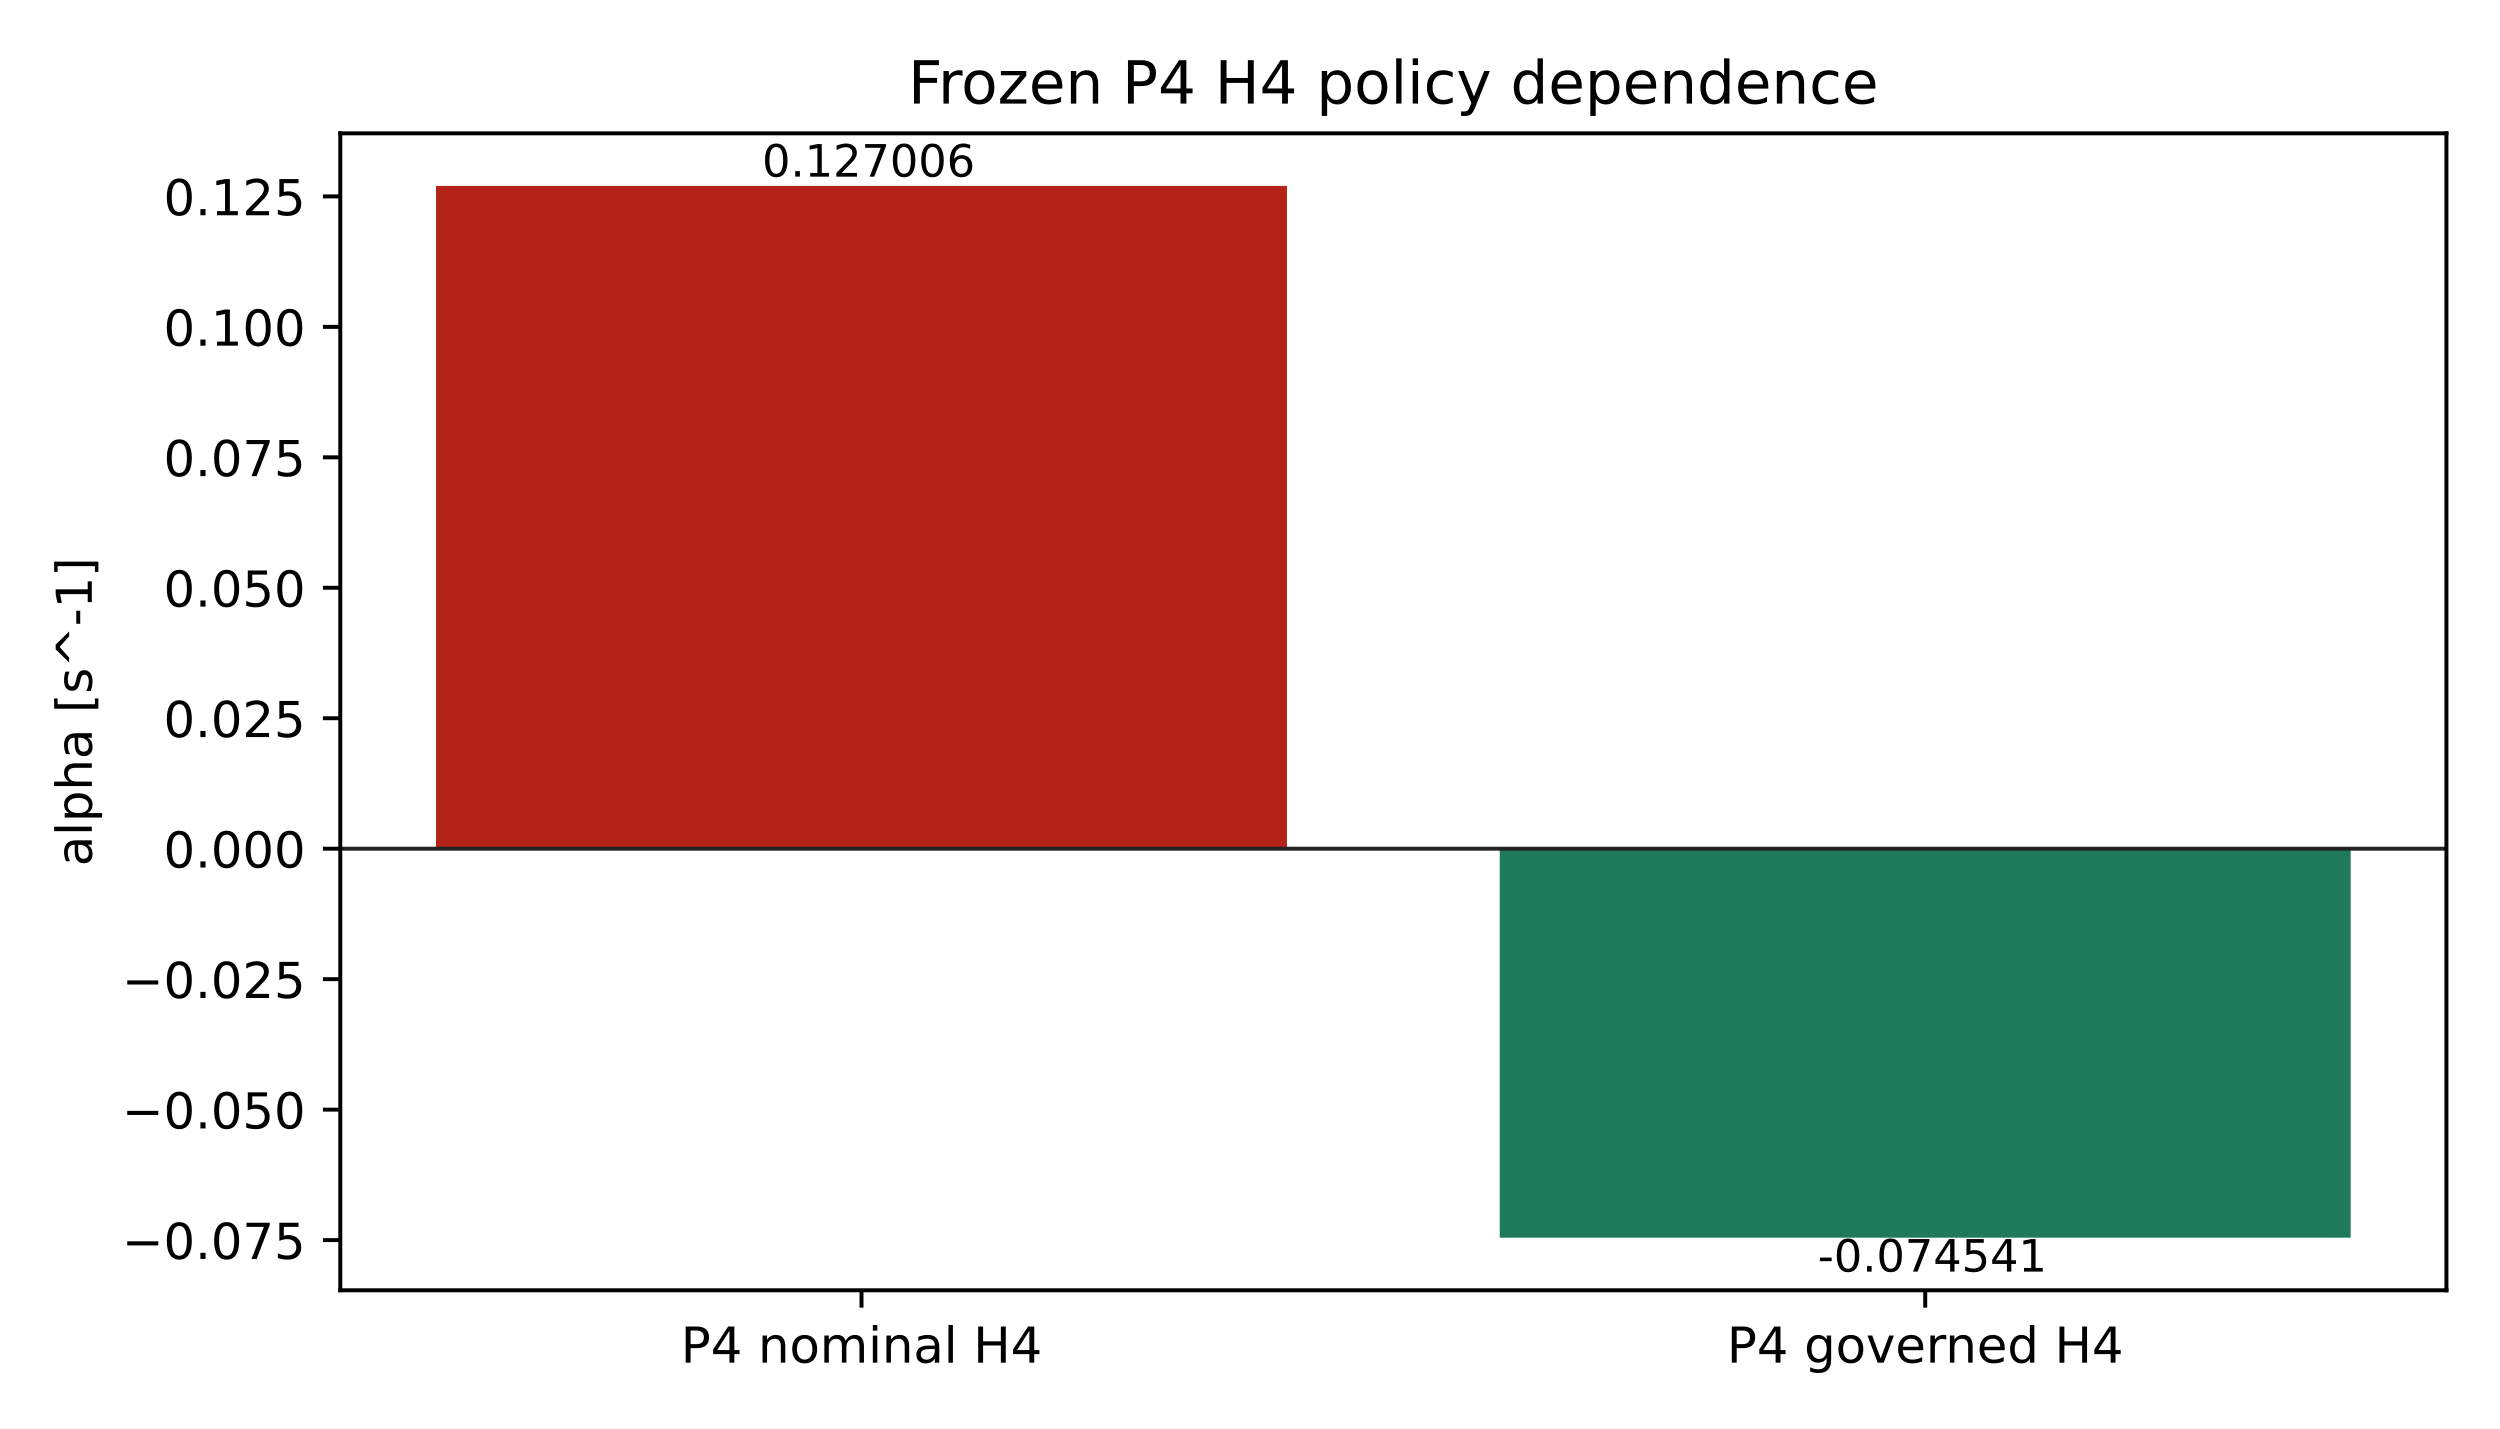
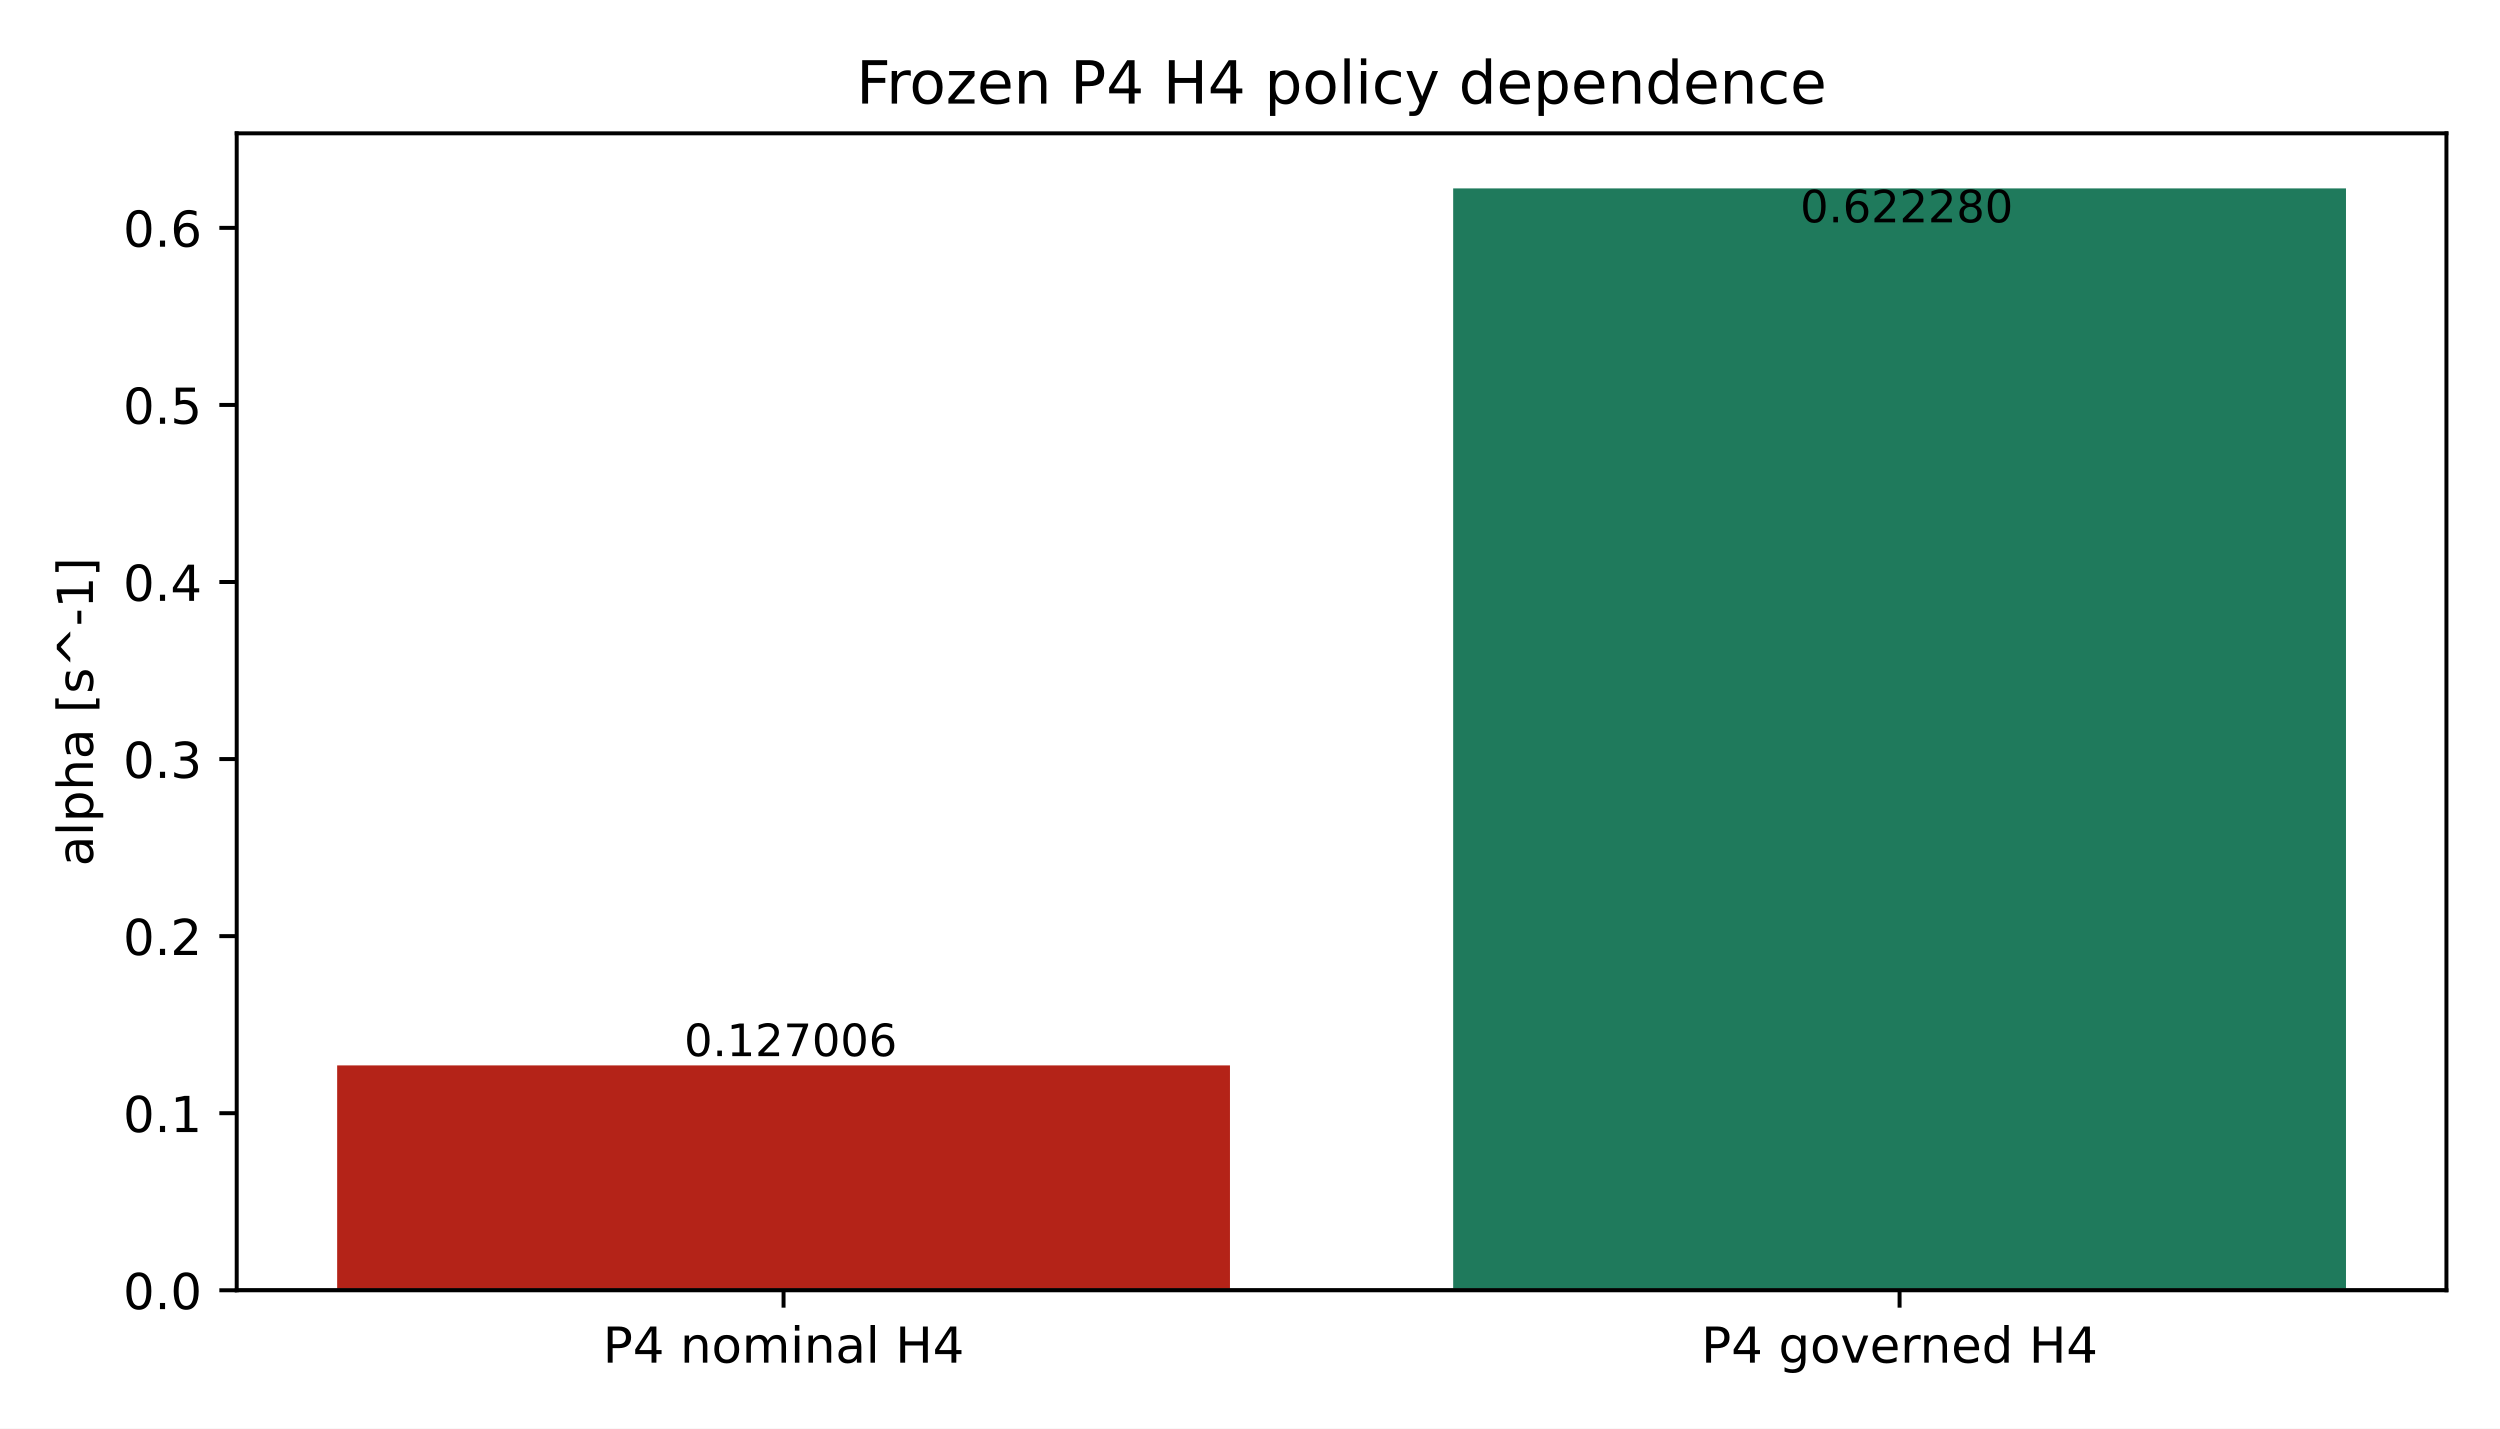
<svg xmlns="http://www.w3.org/2000/svg" xmlns:xlink="http://www.w3.org/1999/xlink" width="504pt" height="288pt" viewBox="0 0 504 288" version="1.1">
  <defs>
    <style type="text/css">*{stroke-linejoin: round; stroke-linecap: butt}</style>
  </defs>
  <g id="figure_1">
    <g id="patch_1">
      <path d="M 0 288  L 504 288  L 504 0  L 0 0  z " style="fill: #ffffff" />
    </g>
    <g id="axes_1">
      <g id="patch_2">
-         <path d="M 68.6 260.12  L 493.2 260.12  L 493.2 26.88  L 68.6 26.88  z " style="fill: #ffffff" />
+         <path d="M 47.72 260.12  L 493.2 260.12  L 493.2 26.88  L 47.72 26.88  z " style="fill: #ffffff" />
      </g>
      <g id="patch_3">
-         <path d="M 87.9 171.098  L 259.456 171.098  L 259.456 37.482  L 87.9 37.482  z " clip-path="url(#pce686e4010)" style="fill: #b42318" />
+         <path d="M 67.969 260.12  L 247.961 260.12  L 247.961 214.783  L 67.969 214.783  z " clip-path="url(#pfae121710f)" style="fill: #b42318" />
      </g>
      <g id="patch_4">
-         <path d="M 302.344 171.098  L 473.9 171.098  L 473.9 249.518  L 302.344 249.518  z " clip-path="url(#pce686e4010)" style="fill: #1f7a5c" />
+         <path d="M 292.959 260.12  L 472.951 260.12  L 472.951 37.987  L 292.959 37.987  z " clip-path="url(#pfae121710f)" style="fill: #1f7a5c" />
      </g>
      <g id="matplotlib.axis_1">
        <g id="xtick_1">
          <g id="line2d_1">
            <defs>
-               <path id="m37474db8aa" d="M 0 0  L 0 3.5  " style="stroke: #000000; stroke-width: 0.8" />
+               <path id="mb0ce1c5ca1" d="M 0 0  L 0 3.5  " style="stroke: #000000; stroke-width: 0.8" />
            </defs>
            <g>
-               <use xlink:href="#m37474db8aa" x="173.678" y="260.12" style="stroke: #000000; stroke-width: 0.8" />
+               <use xlink:href="#mb0ce1c5ca1" x="157.965" y="260.12" style="stroke: #000000; stroke-width: 0.8" />
            </g>
          </g>
          <g id="text_1">
-             <g transform="translate(137.2528 274.7184) scale(0.1 -0.1)">
+             <g transform="translate(121.5401 274.7184) scale(0.1 -0.1)">
              <defs>
                <path id="DejaVuSans-50" d="M 1259 4147  L 1259 2394  L 2053 2394  Q 2494 2394 2734 2622  Q 2975 2850 2975 3272  Q 2975 3691 2734 3919  Q 2494 4147 2053 4147  L 1259 4147  z M 628 4666  L 2053 4666  Q 2838 4666 3239 4311  Q 3641 3956 3641 3272  Q 3641 2581 3239 2228  Q 2838 1875 2053 1875  L 1259 1875  L 1259 0  L 628 0  L 628 4666  z " transform="scale(0.015625)" />
                <path id="DejaVuSans-34" d="M 2419 4116  L 825 1625  L 2419 1625  L 2419 4116  z M 2253 4666  L 3047 4666  L 3047 1625  L 3713 1625  L 3713 1100  L 3047 1100  L 3047 0  L 2419 0  L 2419 1100  L 313 1100  L 313 1709  L 2253 4666  z " transform="scale(0.015625)" />
                <path id="DejaVuSans-20" transform="scale(0.015625)" />
                <path id="DejaVuSans-6e" d="M 3513 2113  L 3513 0  L 2938 0  L 2938 2094  Q 2938 2591 2744 2837  Q 2550 3084 2163 3084  Q 1697 3084 1428 2787  Q 1159 2491 1159 1978  L 1159 0  L 581 0  L 581 3500  L 1159 3500  L 1159 2956  Q 1366 3272 1645 3428  Q 1925 3584 2291 3584  Q 2894 3584 3203 3211  Q 3513 2838 3513 2113  z " transform="scale(0.015625)" />
                <path id="DejaVuSans-6f" d="M 1959 3097  Q 1497 3097 1228 2736  Q 959 2375 959 1747  Q 959 1119 1226 758  Q 1494 397 1959 397  Q 2419 397 2687 759  Q 2956 1122 2956 1747  Q 2956 2369 2687 2733  Q 2419 3097 1959 3097  z M 1959 3584  Q 2709 3584 3137 3096  Q 3566 2609 3566 1747  Q 3566 888 3137 398  Q 2709 -91 1959 -91  Q 1206 -91 779 398  Q 353 888 353 1747  Q 353 2609 779 3096  Q 1206 3584 1959 3584  z " transform="scale(0.015625)" />
                <path id="DejaVuSans-6d" d="M 3328 2828  Q 3544 3216 3844 3400  Q 4144 3584 4550 3584  Q 5097 3584 5394 3201  Q 5691 2819 5691 2113  L 5691 0  L 5113 0  L 5113 2094  Q 5113 2597 4934 2840  Q 4756 3084 4391 3084  Q 3944 3084 3684 2787  Q 3425 2491 3425 1978  L 3425 0  L 2847 0  L 2847 2094  Q 2847 2600 2669 2842  Q 2491 3084 2119 3084  Q 1678 3084 1418 2786  Q 1159 2488 1159 1978  L 1159 0  L 581 0  L 581 3500  L 1159 3500  L 1159 2956  Q 1356 3278 1631 3431  Q 1906 3584 2284 3584  Q 2666 3584 2933 3390  Q 3200 3197 3328 2828  z " transform="scale(0.015625)" />
                <path id="DejaVuSans-69" d="M 603 3500  L 1178 3500  L 1178 0  L 603 0  L 603 3500  z M 603 4863  L 1178 4863  L 1178 4134  L 603 4134  L 603 4863  z " transform="scale(0.015625)" />
                <path id="DejaVuSans-61" d="M 2194 1759  Q 1497 1759 1228 1600  Q 959 1441 959 1056  Q 959 750 1161 570  Q 1363 391 1709 391  Q 2188 391 2477 730  Q 2766 1069 2766 1631  L 2766 1759  L 2194 1759  z M 3341 1997  L 3341 0  L 2766 0  L 2766 531  Q 2569 213 2275 61  Q 1981 -91 1556 -91  Q 1019 -91 701 211  Q 384 513 384 1019  Q 384 1609 779 1909  Q 1175 2209 1959 2209  L 2766 2209  L 2766 2266  Q 2766 2663 2505 2880  Q 2244 3097 1772 3097  Q 1472 3097 1187 3025  Q 903 2953 641 2809  L 641 3341  Q 956 3463 1253 3523  Q 1550 3584 1831 3584  Q 2591 3584 2966 3190  Q 3341 2797 3341 1997  z " transform="scale(0.015625)" />
                <path id="DejaVuSans-6c" d="M 603 4863  L 1178 4863  L 1178 0  L 603 0  L 603 4863  z " transform="scale(0.015625)" />
                <path id="DejaVuSans-48" d="M 628 4666  L 1259 4666  L 1259 2753  L 3553 2753  L 3553 4666  L 4184 4666  L 4184 0  L 3553 0  L 3553 2222  L 1259 2222  L 1259 0  L 628 0  L 628 4666  z " transform="scale(0.015625)" />
              </defs>
              <use xlink:href="#DejaVuSans-50" />
              <use xlink:href="#DejaVuSans-34" transform="translate(60.30273 0)" />
              <use xlink:href="#DejaVuSans-20" transform="translate(123.9258 0)" />
              <use xlink:href="#DejaVuSans-6e" transform="translate(155.7129 0)" />
              <use xlink:href="#DejaVuSans-6f" transform="translate(219.0918 0)" />
              <use xlink:href="#DejaVuSans-6d" transform="translate(280.2734 0)" />
              <use xlink:href="#DejaVuSans-69" transform="translate(377.6855 0)" />
              <use xlink:href="#DejaVuSans-6e" transform="translate(405.4688 0)" />
              <use xlink:href="#DejaVuSans-61" transform="translate(468.8477 0)" />
              <use xlink:href="#DejaVuSans-6c" transform="translate(530.127 0)" />
              <use xlink:href="#DejaVuSans-20" transform="translate(557.9102 0)" />
              <use xlink:href="#DejaVuSans-48" transform="translate(589.6973 0)" />
              <use xlink:href="#DejaVuSans-34" transform="translate(664.8926 0)" />
            </g>
          </g>
        </g>
        <g id="xtick_2">
          <g id="line2d_2">
            <g>
-               <use xlink:href="#m37474db8aa" x="388.122" y="260.12" style="stroke: #000000; stroke-width: 0.8" />
+               <use xlink:href="#mb0ce1c5ca1" x="382.955" y="260.12" style="stroke: #000000; stroke-width: 0.8" />
            </g>
          </g>
          <g id="text_2">
-             <g transform="translate(348.1496 274.7184) scale(0.1 -0.1)">
+             <g transform="translate(342.9823 274.7184) scale(0.1 -0.1)">
              <defs>
                <path id="DejaVuSans-67" d="M 2906 1791  Q 2906 2416 2648 2759  Q 2391 3103 1925 3103  Q 1463 3103 1205 2759  Q 947 2416 947 1791  Q 947 1169 1205 825  Q 1463 481 1925 481  Q 2391 481 2648 825  Q 2906 1169 2906 1791  z M 3481 434  Q 3481 -459 3084 -895  Q 2688 -1331 1869 -1331  Q 1566 -1331 1297 -1286  Q 1028 -1241 775 -1147  L 775 -588  Q 1028 -725 1275 -790  Q 1522 -856 1778 -856  Q 2344 -856 2625 -561  Q 2906 -266 2906 331  L 2906 616  Q 2728 306 2450 153  Q 2172 0 1784 0  Q 1141 0 747 490  Q 353 981 353 1791  Q 353 2603 747 3093  Q 1141 3584 1784 3584  Q 2172 3584 2450 3431  Q 2728 3278 2906 2969  L 2906 3500  L 3481 3500  L 3481 434  z " transform="scale(0.015625)" />
                <path id="DejaVuSans-76" d="M 191 3500  L 800 3500  L 1894 563  L 2988 3500  L 3597 3500  L 2284 0  L 1503 0  L 191 3500  z " transform="scale(0.015625)" />
                <path id="DejaVuSans-65" d="M 3597 1894  L 3597 1613  L 953 1613  Q 991 1019 1311 708  Q 1631 397 2203 397  Q 2534 397 2845 478  Q 3156 559 3463 722  L 3463 178  Q 3153 47 2828 -22  Q 2503 -91 2169 -91  Q 1331 -91 842 396  Q 353 884 353 1716  Q 353 2575 817 3079  Q 1281 3584 2069 3584  Q 2775 3584 3186 3129  Q 3597 2675 3597 1894  z M 3022 2063  Q 3016 2534 2758 2815  Q 2500 3097 2075 3097  Q 1594 3097 1305 2825  Q 1016 2553 972 2059  L 3022 2063  z " transform="scale(0.015625)" />
                <path id="DejaVuSans-72" d="M 2631 2963  Q 2534 3019 2420 3045  Q 2306 3072 2169 3072  Q 1681 3072 1420 2755  Q 1159 2438 1159 1844  L 1159 0  L 581 0  L 581 3500  L 1159 3500  L 1159 2956  Q 1341 3275 1631 3429  Q 1922 3584 2338 3584  Q 2397 3584 2469 3576  Q 2541 3569 2628 3553  L 2631 2963  z " transform="scale(0.015625)" />
                <path id="DejaVuSans-64" d="M 2906 2969  L 2906 4863  L 3481 4863  L 3481 0  L 2906 0  L 2906 525  Q 2725 213 2448 61  Q 2172 -91 1784 -91  Q 1150 -91 751 415  Q 353 922 353 1747  Q 353 2572 751 3078  Q 1150 3584 1784 3584  Q 2172 3584 2448 3432  Q 2725 3281 2906 2969  z M 947 1747  Q 947 1113 1208 752  Q 1469 391 1925 391  Q 2381 391 2643 752  Q 2906 1113 2906 1747  Q 2906 2381 2643 2742  Q 2381 3103 1925 3103  Q 1469 3103 1208 2742  Q 947 2381 947 1747  z " transform="scale(0.015625)" />
              </defs>
              <use xlink:href="#DejaVuSans-50" />
              <use xlink:href="#DejaVuSans-34" transform="translate(60.30273 0)" />
              <use xlink:href="#DejaVuSans-20" transform="translate(123.9258 0)" />
              <use xlink:href="#DejaVuSans-67" transform="translate(155.7129 0)" />
              <use xlink:href="#DejaVuSans-6f" transform="translate(219.1895 0)" />
              <use xlink:href="#DejaVuSans-76" transform="translate(280.3711 0)" />
              <use xlink:href="#DejaVuSans-65" transform="translate(339.5508 0)" />
              <use xlink:href="#DejaVuSans-72" transform="translate(401.0742 0)" />
              <use xlink:href="#DejaVuSans-6e" transform="translate(440.4375 0)" />
              <use xlink:href="#DejaVuSans-65" transform="translate(503.8164 0)" />
              <use xlink:href="#DejaVuSans-64" transform="translate(565.3398 0)" />
              <use xlink:href="#DejaVuSans-20" transform="translate(628.8164 0)" />
              <use xlink:href="#DejaVuSans-48" transform="translate(660.6035 0)" />
              <use xlink:href="#DejaVuSans-34" transform="translate(735.7988 0)" />
            </g>
          </g>
        </g>
      </g>
      <g id="matplotlib.axis_2">
        <g id="ytick_1">
          <g id="line2d_3">
            <defs>
-               <path id="m7093db5f5c" d="M 0 0  L -3.5 0  " style="stroke: #000000; stroke-width: 0.8" />
+               <path id="m212378657b" d="M 0 0  L -3.5 0  " style="stroke: #000000; stroke-width: 0.8" />
            </defs>
            <g>
-               <use xlink:href="#m7093db5f5c" x="68.6" y="250.001" style="stroke: #000000; stroke-width: 0.8" />
+               <use xlink:href="#m212378657b" x="47.72" y="260.12" style="stroke: #000000; stroke-width: 0.8" />
            </g>
          </g>
          <g id="text_3">
-             <g transform="translate(24.59219 253.8003) scale(0.1 -0.1)">
-               <defs>
-                 <path id="DejaVuSans-2212" d="M 678 2272  L 4684 2272  L 4684 1741  L 678 1741  L 678 2272  z " transform="scale(0.015625)" />
+             <g transform="translate(24.81687 263.9192) scale(0.1 -0.1)">
+               <defs>
                <path id="DejaVuSans-30" d="M 2034 4250  Q 1547 4250 1301 3770  Q 1056 3291 1056 2328  Q 1056 1369 1301 889  Q 1547 409 2034 409  Q 2525 409 2770 889  Q 3016 1369 3016 2328  Q 3016 3291 2770 3770  Q 2525 4250 2034 4250  z M 2034 4750  Q 2819 4750 3233 4129  Q 3647 3509 3647 2328  Q 3647 1150 3233 529  Q 2819 -91 2034 -91  Q 1250 -91 836 529  Q 422 1150 422 2328  Q 422 3509 836 4129  Q 1250 4750 2034 4750  z " transform="scale(0.015625)" />
                <path id="DejaVuSans-2e" d="M 684 794  L 1344 794  L 1344 0  L 684 0  L 684 794  z " transform="scale(0.015625)" />
-                 <path id="DejaVuSans-37" d="M 525 4666  L 3525 4666  L 3525 4397  L 1831 0  L 1172 0  L 2766 4134  L 525 4134  L 525 4666  z " transform="scale(0.015625)" />
-                 <path id="DejaVuSans-35" d="M 691 4666  L 3169 4666  L 3169 4134  L 1269 4134  L 1269 2991  Q 1406 3038 1543 3061  Q 1681 3084 1819 3084  Q 2600 3084 3056 2656  Q 3513 2228 3513 1497  Q 3513 744 3044 326  Q 2575 -91 1722 -91  Q 1428 -91 1123 -41  Q 819 9 494 109  L 494 744  Q 775 591 1075 516  Q 1375 441 1709 441  Q 2250 441 2565 725  Q 2881 1009 2881 1497  Q 2881 1984 2565 2268  Q 2250 2553 1709 2553  Q 1456 2553 1204 2497  Q 953 2441 691 2322  L 691 4666  z " transform="scale(0.015625)" />
-               </defs>
-               <use xlink:href="#DejaVuSans-2212" />
-               <use xlink:href="#DejaVuSans-30" transform="translate(83.78906 0)" />
-               <use xlink:href="#DejaVuSans-2e" transform="translate(147.4121 0)" />
-               <use xlink:href="#DejaVuSans-30" transform="translate(179.1992 0)" />
-               <use xlink:href="#DejaVuSans-37" transform="translate(242.8223 0)" />
-               <use xlink:href="#DejaVuSans-35" transform="translate(306.4453 0)" />
+               </defs>
+               <use xlink:href="#DejaVuSans-30" />
+               <use xlink:href="#DejaVuSans-2e" transform="translate(63.62305 0)" />
+               <use xlink:href="#DejaVuSans-30" transform="translate(95.41016 0)" />
            </g>
          </g>
        </g>
        <g id="ytick_2">
          <g id="line2d_4">
            <g>
-               <use xlink:href="#m7093db5f5c" x="68.6" y="223.7" style="stroke: #000000; stroke-width: 0.8" />
+               <use xlink:href="#m212378657b" x="47.72" y="224.423" style="stroke: #000000; stroke-width: 0.8" />
            </g>
          </g>
          <g id="text_4">
-             <g transform="translate(24.59219 227.4993) scale(0.1 -0.1)">
-               <use xlink:href="#DejaVuSans-2212" />
-               <use xlink:href="#DejaVuSans-30" transform="translate(83.78906 0)" />
-               <use xlink:href="#DejaVuSans-2e" transform="translate(147.4121 0)" />
-               <use xlink:href="#DejaVuSans-30" transform="translate(179.1992 0)" />
-               <use xlink:href="#DejaVuSans-35" transform="translate(242.8223 0)" />
-               <use xlink:href="#DejaVuSans-30" transform="translate(306.4453 0)" />
+             <g transform="translate(24.81687 228.2225) scale(0.1 -0.1)">
+               <defs>
+                 <path id="DejaVuSans-31" d="M 794 531  L 1825 531  L 1825 4091  L 703 3866  L 703 4441  L 1819 4666  L 2450 4666  L 2450 531  L 3481 531  L 3481 0  L 794 0  L 794 531  z " transform="scale(0.015625)" />
+               </defs>
+               <use xlink:href="#DejaVuSans-30" />
+               <use xlink:href="#DejaVuSans-2e" transform="translate(63.62305 0)" />
+               <use xlink:href="#DejaVuSans-31" transform="translate(95.41016 0)" />
            </g>
          </g>
        </g>
        <g id="ytick_3">
          <g id="line2d_5">
            <g>
-               <use xlink:href="#m7093db5f5c" x="68.6" y="197.399" style="stroke: #000000; stroke-width: 0.8" />
+               <use xlink:href="#m212378657b" x="47.72" y="188.727" style="stroke: #000000; stroke-width: 0.8" />
            </g>
          </g>
          <g id="text_5">
-             <g transform="translate(24.59219 201.1982) scale(0.1 -0.1)">
+             <g transform="translate(24.81687 192.5258) scale(0.1 -0.1)">
              <defs>
                <path id="DejaVuSans-32" d="M 1228 531  L 3431 531  L 3431 0  L 469 0  L 469 531  Q 828 903 1448 1529  Q 2069 2156 2228 2338  Q 2531 2678 2651 2914  Q 2772 3150 2772 3378  Q 2772 3750 2511 3984  Q 2250 4219 1831 4219  Q 1534 4219 1204 4116  Q 875 4013 500 3803  L 500 4441  Q 881 4594 1212 4672  Q 1544 4750 1819 4750  Q 2544 4750 2975 4387  Q 3406 4025 3406 3419  Q 3406 3131 3298 2873  Q 3191 2616 2906 2266  Q 2828 2175 2409 1742  Q 1991 1309 1228 531  z " transform="scale(0.015625)" />
              </defs>
-               <use xlink:href="#DejaVuSans-2212" />
-               <use xlink:href="#DejaVuSans-30" transform="translate(83.78906 0)" />
-               <use xlink:href="#DejaVuSans-2e" transform="translate(147.4121 0)" />
-               <use xlink:href="#DejaVuSans-30" transform="translate(179.1992 0)" />
-               <use xlink:href="#DejaVuSans-32" transform="translate(242.8223 0)" />
-               <use xlink:href="#DejaVuSans-35" transform="translate(306.4453 0)" />
+               <use xlink:href="#DejaVuSans-30" />
+               <use xlink:href="#DejaVuSans-2e" transform="translate(63.62305 0)" />
+               <use xlink:href="#DejaVuSans-32" transform="translate(95.41016 0)" />
            </g>
          </g>
        </g>
        <g id="ytick_4">
          <g id="line2d_6">
            <g>
-               <use xlink:href="#m7093db5f5c" x="68.6" y="171.098" style="stroke: #000000; stroke-width: 0.8" />
+               <use xlink:href="#m212378657b" x="47.72" y="153.03" style="stroke: #000000; stroke-width: 0.8" />
            </g>
          </g>
          <g id="text_6">
-             <g transform="translate(32.97187 174.8972) scale(0.1 -0.1)">
-               <use xlink:href="#DejaVuSans-30" />
-               <use xlink:href="#DejaVuSans-2e" transform="translate(63.62305 0)" />
-               <use xlink:href="#DejaVuSans-30" transform="translate(95.41016 0)" />
-               <use xlink:href="#DejaVuSans-30" transform="translate(159.0332 0)" />
-               <use xlink:href="#DejaVuSans-30" transform="translate(222.6562 0)" />
+             <g transform="translate(24.81687 156.8291) scale(0.1 -0.1)">
+               <defs>
+                 <path id="DejaVuSans-33" d="M 2597 2516  Q 3050 2419 3304 2112  Q 3559 1806 3559 1356  Q 3559 666 3084 287  Q 2609 -91 1734 -91  Q 1441 -91 1130 -33  Q 819 25 488 141  L 488 750  Q 750 597 1062 519  Q 1375 441 1716 441  Q 2309 441 2620 675  Q 2931 909 2931 1356  Q 2931 1769 2642 2001  Q 2353 2234 1838 2234  L 1294 2234  L 1294 2753  L 1863 2753  Q 2328 2753 2575 2939  Q 2822 3125 2822 3475  Q 2822 3834 2567 4026  Q 2313 4219 1838 4219  Q 1578 4219 1281 4162  Q 984 4106 628 3988  L 628 4550  Q 988 4650 1302 4700  Q 1616 4750 1894 4750  Q 2613 4750 3031 4423  Q 3450 4097 3450 3541  Q 3450 3153 3228 2886  Q 3006 2619 2597 2516  z " transform="scale(0.015625)" />
+               </defs>
+               <use xlink:href="#DejaVuSans-30" />
+               <use xlink:href="#DejaVuSans-2e" transform="translate(63.62305 0)" />
+               <use xlink:href="#DejaVuSans-33" transform="translate(95.41016 0)" />
            </g>
          </g>
        </g>
        <g id="ytick_5">
          <g id="line2d_7">
            <g>
-               <use xlink:href="#m7093db5f5c" x="68.6" y="144.797" style="stroke: #000000; stroke-width: 0.8" />
+               <use xlink:href="#m212378657b" x="47.72" y="117.333" style="stroke: #000000; stroke-width: 0.8" />
            </g>
          </g>
          <g id="text_7">
-             <g transform="translate(32.97187 148.5961) scale(0.1 -0.1)">
-               <use xlink:href="#DejaVuSans-30" />
-               <use xlink:href="#DejaVuSans-2e" transform="translate(63.62305 0)" />
-               <use xlink:href="#DejaVuSans-30" transform="translate(95.41016 0)" />
-               <use xlink:href="#DejaVuSans-32" transform="translate(159.0332 0)" />
-               <use xlink:href="#DejaVuSans-35" transform="translate(222.6562 0)" />
+             <g transform="translate(24.81687 121.1324) scale(0.1 -0.1)">
+               <use xlink:href="#DejaVuSans-30" />
+               <use xlink:href="#DejaVuSans-2e" transform="translate(63.62305 0)" />
+               <use xlink:href="#DejaVuSans-34" transform="translate(95.41016 0)" />
            </g>
          </g>
        </g>
        <g id="ytick_6">
          <g id="line2d_8">
            <g>
-               <use xlink:href="#m7093db5f5c" x="68.6" y="118.496" style="stroke: #000000; stroke-width: 0.8" />
+               <use xlink:href="#m212378657b" x="47.72" y="81.636" style="stroke: #000000; stroke-width: 0.8" />
            </g>
          </g>
          <g id="text_8">
-             <g transform="translate(32.97187 122.2951) scale(0.1 -0.1)">
-               <use xlink:href="#DejaVuSans-30" />
-               <use xlink:href="#DejaVuSans-2e" transform="translate(63.62305 0)" />
-               <use xlink:href="#DejaVuSans-30" transform="translate(95.41016 0)" />
-               <use xlink:href="#DejaVuSans-35" transform="translate(159.0332 0)" />
-               <use xlink:href="#DejaVuSans-30" transform="translate(222.6562 0)" />
+             <g transform="translate(24.81687 85.4357) scale(0.1 -0.1)">
+               <defs>
+                 <path id="DejaVuSans-35" d="M 691 4666  L 3169 4666  L 3169 4134  L 1269 4134  L 1269 2991  Q 1406 3038 1543 3061  Q 1681 3084 1819 3084  Q 2600 3084 3056 2656  Q 3513 2228 3513 1497  Q 3513 744 3044 326  Q 2575 -91 1722 -91  Q 1428 -91 1123 -41  Q 819 9 494 109  L 494 744  Q 775 591 1075 516  Q 1375 441 1709 441  Q 2250 441 2565 725  Q 2881 1009 2881 1497  Q 2881 1984 2565 2268  Q 2250 2553 1709 2553  Q 1456 2553 1204 2497  Q 953 2441 691 2322  L 691 4666  z " transform="scale(0.015625)" />
+               </defs>
+               <use xlink:href="#DejaVuSans-30" />
+               <use xlink:href="#DejaVuSans-2e" transform="translate(63.62305 0)" />
+               <use xlink:href="#DejaVuSans-35" transform="translate(95.41016 0)" />
            </g>
          </g>
        </g>
        <g id="ytick_7">
          <g id="line2d_9">
            <g>
-               <use xlink:href="#m7093db5f5c" x="68.6" y="92.195" style="stroke: #000000; stroke-width: 0.8" />
+               <use xlink:href="#m212378657b" x="47.72" y="45.94" style="stroke: #000000; stroke-width: 0.8" />
            </g>
          </g>
          <g id="text_9">
-             <g transform="translate(32.97187 95.99402) scale(0.1 -0.1)">
-               <use xlink:href="#DejaVuSans-30" />
-               <use xlink:href="#DejaVuSans-2e" transform="translate(63.62305 0)" />
-               <use xlink:href="#DejaVuSans-30" transform="translate(95.41016 0)" />
-               <use xlink:href="#DejaVuSans-37" transform="translate(159.0332 0)" />
-               <use xlink:href="#DejaVuSans-35" transform="translate(222.6562 0)" />
-             </g>
-           </g>
-         </g>
-         <g id="ytick_8">
-           <g id="line2d_10">
-             <g>
-               <use xlink:href="#m7093db5f5c" x="68.6" y="65.894" style="stroke: #000000; stroke-width: 0.8" />
-             </g>
-           </g>
-           <g id="text_10">
-             <g transform="translate(32.97187 69.69297) scale(0.1 -0.1)">
-               <defs>
-                 <path id="DejaVuSans-31" d="M 794 531  L 1825 531  L 1825 4091  L 703 3866  L 703 4441  L 1819 4666  L 2450 4666  L 2450 531  L 3481 531  L 3481 0  L 794 0  L 794 531  z " transform="scale(0.015625)" />
-               </defs>
-               <use xlink:href="#DejaVuSans-30" />
-               <use xlink:href="#DejaVuSans-2e" transform="translate(63.62305 0)" />
-               <use xlink:href="#DejaVuSans-31" transform="translate(95.41016 0)" />
-               <use xlink:href="#DejaVuSans-30" transform="translate(159.0332 0)" />
-               <use xlink:href="#DejaVuSans-30" transform="translate(222.6562 0)" />
-             </g>
-           </g>
-         </g>
-         <g id="ytick_9">
-           <g id="line2d_11">
-             <g>
-               <use xlink:href="#m7093db5f5c" x="68.6" y="39.593" style="stroke: #000000; stroke-width: 0.8" />
-             </g>
-           </g>
-           <g id="text_11">
-             <g transform="translate(32.97187 43.39192) scale(0.1 -0.1)">
-               <use xlink:href="#DejaVuSans-30" />
-               <use xlink:href="#DejaVuSans-2e" transform="translate(63.62305 0)" />
-               <use xlink:href="#DejaVuSans-31" transform="translate(95.41016 0)" />
-               <use xlink:href="#DejaVuSans-32" transform="translate(159.0332 0)" />
-               <use xlink:href="#DejaVuSans-35" transform="translate(222.6562 0)" />
-             </g>
-           </g>
-         </g>
-         <g id="text_12">
-           <g transform="translate(18.5125 174.6305) rotate(-90) scale(0.1 -0.1)">
+             <g transform="translate(24.81687 49.73899) scale(0.1 -0.1)">
+               <defs>
+                 <path id="DejaVuSans-36" d="M 2113 2584  Q 1688 2584 1439 2293  Q 1191 2003 1191 1497  Q 1191 994 1439 701  Q 1688 409 2113 409  Q 2538 409 2786 701  Q 3034 994 3034 1497  Q 3034 2003 2786 2293  Q 2538 2584 2113 2584  z M 3366 4563  L 3366 3988  Q 3128 4100 2886 4159  Q 2644 4219 2406 4219  Q 1781 4219 1451 3797  Q 1122 3375 1075 2522  Q 1259 2794 1537 2939  Q 1816 3084 2150 3084  Q 2853 3084 3261 2657  Q 3669 2231 3669 1497  Q 3669 778 3244 343  Q 2819 -91 2113 -91  Q 1303 -91 875 529  Q 447 1150 447 2328  Q 447 3434 972 4092  Q 1497 4750 2381 4750  Q 2619 4750 2861 4703  Q 3103 4656 3366 4563  z " transform="scale(0.015625)" />
+               </defs>
+               <use xlink:href="#DejaVuSans-30" />
+               <use xlink:href="#DejaVuSans-2e" transform="translate(63.62305 0)" />
+               <use xlink:href="#DejaVuSans-36" transform="translate(95.41016 0)" />
+             </g>
+           </g>
+         </g>
+         <g id="text_10">
+           <g transform="translate(18.73719 174.6305) rotate(-90) scale(0.1 -0.1)">
            <defs>
              <path id="DejaVuSans-70" d="M 1159 525  L 1159 -1331  L 581 -1331  L 581 3500  L 1159 3500  L 1159 2969  Q 1341 3281 1617 3432  Q 1894 3584 2278 3584  Q 2916 3584 3314 3078  Q 3713 2572 3713 1747  Q 3713 922 3314 415  Q 2916 -91 2278 -91  Q 1894 -91 1617 61  Q 1341 213 1159 525  z M 3116 1747  Q 3116 2381 2855 2742  Q 2594 3103 2138 3103  Q 1681 3103 1420 2742  Q 1159 2381 1159 1747  Q 1159 1113 1420 752  Q 1681 391 2138 391  Q 2594 391 2855 752  Q 3116 1113 3116 1747  z " transform="scale(0.015625)" />
              <path id="DejaVuSans-68" d="M 3513 2113  L 3513 0  L 2938 0  L 2938 2094  Q 2938 2591 2744 2837  Q 2550 3084 2163 3084  Q 1697 3084 1428 2787  Q 1159 2491 1159 1978  L 1159 0  L 581 0  L 581 4863  L 1159 4863  L 1159 2956  Q 1366 3272 1645 3428  Q 1925 3584 2291 3584  Q 2894 3584 3203 3211  Q 3513 2838 3513 2113  z " transform="scale(0.015625)" />
              <path id="DejaVuSans-5b" d="M 550 4863  L 1875 4863  L 1875 4416  L 1125 4416  L 1125 -397  L 1875 -397  L 1875 -844  L 550 -844  L 550 4863  z " transform="scale(0.015625)" />
              <path id="DejaVuSans-73" d="M 2834 3397  L 2834 2853  Q 2591 2978 2328 3040  Q 2066 3103 1784 3103  Q 1356 3103 1142 2972  Q 928 2841 928 2578  Q 928 2378 1081 2264  Q 1234 2150 1697 2047  L 1894 2003  Q 2506 1872 2764 1633  Q 3022 1394 3022 966  Q 3022 478 2636 193  Q 2250 -91 1575 -91  Q 1294 -91 989 -36  Q 684 19 347 128  L 347 722  Q 666 556 975 473  Q 1284 391 1588 391  Q 1994 391 2212 530  Q 2431 669 2431 922  Q 2431 1156 2273 1281  Q 2116 1406 1581 1522  L 1381 1569  Q 847 1681 609 1914  Q 372 2147 372 2553  Q 372 3047 722 3315  Q 1072 3584 1716 3584  Q 2034 3584 2315 3537  Q 2597 3491 2834 3397  z " transform="scale(0.015625)" />
              <path id="DejaVuSans-5e" d="M 2988 4666  L 4684 2925  L 4056 2925  L 2681 4159  L 1306 2925  L 678 2925  L 2375 4666  L 2988 4666  z " transform="scale(0.015625)" />
              <path id="DejaVuSans-2d" d="M 313 2009  L 1997 2009  L 1997 1497  L 313 1497  L 313 2009  z " transform="scale(0.015625)" />
              <path id="DejaVuSans-5d" d="M 1947 4863  L 1947 -844  L 622 -844  L 622 -397  L 1369 -397  L 1369 4416  L 622 4416  L 622 4863  L 1947 4863  z " transform="scale(0.015625)" />
            </defs>
            <use xlink:href="#DejaVuSans-61" />
            <use xlink:href="#DejaVuSans-6c" transform="translate(61.2793 0)" />
            <use xlink:href="#DejaVuSans-70" transform="translate(89.0625 0)" />
            <use xlink:href="#DejaVuSans-68" transform="translate(152.5391 0)" />
            <use xlink:href="#DejaVuSans-61" transform="translate(215.918 0)" />
            <use xlink:href="#DejaVuSans-20" transform="translate(277.1973 0)" />
            <use xlink:href="#DejaVuSans-5b" transform="translate(308.9844 0)" />
            <use xlink:href="#DejaVuSans-73" transform="translate(347.998 0)" />
            <use xlink:href="#DejaVuSans-5e" transform="translate(400.0977 0)" />
            <use xlink:href="#DejaVuSans-2d" transform="translate(483.8867 0)" />
            <use xlink:href="#DejaVuSans-31" transform="translate(519.9707 0)" />
            <use xlink:href="#DejaVuSans-5d" transform="translate(583.5938 0)" />
          </g>
        </g>
      </g>
-       <g id="line2d_12">
-         <path d="M 68.6 171.098  L 493.2 171.098  " clip-path="url(#pce686e4010)" style="fill: none; stroke: #222222; stroke-width: 0.8; stroke-linecap: square" />
+       <g id="line2d_10">
+         <path d="M 47.72 260.12  L 493.2 260.12  " clip-path="url(#pfae121710f)" style="fill: none; stroke: #222222; stroke-width: 0.8; stroke-linecap: square" />
      </g>
      <g id="patch_5">
-         <path d="M 68.6 260.12  L 68.6 26.88  " style="fill: none; stroke: #000000; stroke-width: 0.8; stroke-linejoin: miter; stroke-linecap: square" />
+         <path d="M 47.72 260.12  L 47.72 26.88  " style="fill: none; stroke: #000000; stroke-width: 0.8; stroke-linejoin: miter; stroke-linecap: square" />
      </g>
      <g id="patch_6">
        <path d="M 493.2 260.12  L 493.2 26.88  " style="fill: none; stroke: #000000; stroke-width: 0.8; stroke-linejoin: miter; stroke-linecap: square" />
      </g>
      <g id="patch_7">
-         <path d="M 68.6 260.12  L 493.2 260.12  " style="fill: none; stroke: #000000; stroke-width: 0.8; stroke-linejoin: miter; stroke-linecap: square" />
+         <path d="M 47.72 260.12  L 493.2 260.12  " style="fill: none; stroke: #000000; stroke-width: 0.8; stroke-linejoin: miter; stroke-linecap: square" />
      </g>
      <g id="patch_8">
-         <path d="M 68.6 26.88  L 493.2 26.88  " style="fill: none; stroke: #000000; stroke-width: 0.8; stroke-linejoin: miter; stroke-linecap: square" />
-       </g>
-       <g id="text_13">
-         <g transform="translate(150.7756 35.6101) scale(0.09 -0.09)">
+         <path d="M 47.72 26.88  L 493.2 26.88  " style="fill: none; stroke: #000000; stroke-width: 0.8; stroke-linejoin: miter; stroke-linecap: square" />
+       </g>
+       <g id="text_11">
+         <g transform="translate(135.0629 212.9112) scale(0.09 -0.09)">
          <defs>
-             <path id="DejaVuSans-36" d="M 2113 2584  Q 1688 2584 1439 2293  Q 1191 2003 1191 1497  Q 1191 994 1439 701  Q 1688 409 2113 409  Q 2538 409 2786 701  Q 3034 994 3034 1497  Q 3034 2003 2786 2293  Q 2538 2584 2113 2584  z M 3366 4563  L 3366 3988  Q 3128 4100 2886 4159  Q 2644 4219 2406 4219  Q 1781 4219 1451 3797  Q 1122 3375 1075 2522  Q 1259 2794 1537 2939  Q 1816 3084 2150 3084  Q 2853 3084 3261 2657  Q 3669 2231 3669 1497  Q 3669 778 3244 343  Q 2819 -91 2113 -91  Q 1303 -91 875 529  Q 447 1150 447 2328  Q 447 3434 972 4092  Q 1497 4750 2381 4750  Q 2619 4750 2861 4703  Q 3103 4656 3366 4563  z " transform="scale(0.015625)" />
+             <path id="DejaVuSans-37" d="M 525 4666  L 3525 4666  L 3525 4397  L 1831 0  L 1172 0  L 2766 4134  L 525 4134  L 525 4666  z " transform="scale(0.015625)" />
          </defs>
          <use xlink:href="#DejaVuSans-20" />
          <use xlink:href="#DejaVuSans-30" transform="translate(31.78711 0)" />
          <use xlink:href="#DejaVuSans-2e" transform="translate(95.41016 0)" />
          <use xlink:href="#DejaVuSans-31" transform="translate(127.1973 0)" />
          <use xlink:href="#DejaVuSans-32" transform="translate(190.8203 0)" />
          <use xlink:href="#DejaVuSans-37" transform="translate(254.4434 0)" />
          <use xlink:href="#DejaVuSans-30" transform="translate(318.0664 0)" />
          <use xlink:href="#DejaVuSans-30" transform="translate(381.6895 0)" />
          <use xlink:href="#DejaVuSans-36" transform="translate(445.3125 0)" />
        </g>
      </g>
-       <g id="text_14">
-         <g transform="translate(363.5965 256.3568) scale(0.09 -0.09)">
+       <g id="text_12">
+         <g transform="translate(360.0528 44.82526) scale(0.09 -0.09)">
+           <defs>
+             <path id="DejaVuSans-38" d="M 2034 2216  Q 1584 2216 1326 1975  Q 1069 1734 1069 1313  Q 1069 891 1326 650  Q 1584 409 2034 409  Q 2484 409 2743 651  Q 3003 894 3003 1313  Q 3003 1734 2745 1975  Q 2488 2216 2034 2216  z M 1403 2484  Q 997 2584 770 2862  Q 544 3141 544 3541  Q 544 4100 942 4425  Q 1341 4750 2034 4750  Q 2731 4750 3128 4425  Q 3525 4100 3525 3541  Q 3525 3141 3298 2862  Q 3072 2584 2669 2484  Q 3125 2378 3379 2068  Q 3634 1759 3634 1313  Q 3634 634 3220 271  Q 2806 -91 2034 -91  Q 1263 -91 848 271  Q 434 634 434 1313  Q 434 1759 690 2068  Q 947 2378 1403 2484  z M 1172 3481  Q 1172 3119 1398 2916  Q 1625 2713 2034 2713  Q 2441 2713 2670 2916  Q 2900 3119 2900 3481  Q 2900 3844 2670 4047  Q 2441 4250 2034 4250  Q 1625 4250 1398 4047  Q 1172 3844 1172 3481  z " transform="scale(0.015625)" />
+           </defs>
          <use xlink:href="#DejaVuSans-20" />
-           <use xlink:href="#DejaVuSans-2d" transform="translate(31.78711 0)" />
-           <use xlink:href="#DejaVuSans-30" transform="translate(67.87109 0)" />
-           <use xlink:href="#DejaVuSans-2e" transform="translate(131.4941 0)" />
-           <use xlink:href="#DejaVuSans-30" transform="translate(163.2812 0)" />
-           <use xlink:href="#DejaVuSans-37" transform="translate(226.9043 0)" />
-           <use xlink:href="#DejaVuSans-34" transform="translate(290.5273 0)" />
-           <use xlink:href="#DejaVuSans-35" transform="translate(354.1504 0)" />
-           <use xlink:href="#DejaVuSans-34" transform="translate(417.7734 0)" />
-           <use xlink:href="#DejaVuSans-31" transform="translate(481.3965 0)" />
-         </g>
-       </g>
-       <g id="text_15">
-         <g transform="translate(183.0822 20.88) scale(0.12 -0.12)">
+           <use xlink:href="#DejaVuSans-30" transform="translate(31.78711 0)" />
+           <use xlink:href="#DejaVuSans-2e" transform="translate(95.41016 0)" />
+           <use xlink:href="#DejaVuSans-36" transform="translate(127.1973 0)" />
+           <use xlink:href="#DejaVuSans-32" transform="translate(190.8203 0)" />
+           <use xlink:href="#DejaVuSans-32" transform="translate(254.4434 0)" />
+           <use xlink:href="#DejaVuSans-32" transform="translate(318.0664 0)" />
+           <use xlink:href="#DejaVuSans-38" transform="translate(381.6895 0)" />
+           <use xlink:href="#DejaVuSans-30" transform="translate(445.3125 0)" />
+         </g>
+       </g>
+       <g id="text_13">
+         <g transform="translate(172.6422 20.88) scale(0.12 -0.12)">
          <defs>
            <path id="DejaVuSans-46" d="M 628 4666  L 3309 4666  L 3309 4134  L 1259 4134  L 1259 2759  L 3109 2759  L 3109 2228  L 1259 2228  L 1259 0  L 628 0  L 628 4666  z " transform="scale(0.015625)" />
            <path id="DejaVuSans-7a" d="M 353 3500  L 3084 3500  L 3084 2975  L 922 459  L 3084 459  L 3084 0  L 275 0  L 275 525  L 2438 3041  L 353 3041  L 353 3500  z " transform="scale(0.015625)" />
            <path id="DejaVuSans-63" d="M 3122 3366  L 3122 2828  Q 2878 2963 2633 3030  Q 2388 3097 2138 3097  Q 1578 3097 1268 2742  Q 959 2388 959 1747  Q 959 1106 1268 751  Q 1578 397 2138 397  Q 2388 397 2633 464  Q 2878 531 3122 666  L 3122 134  Q 2881 22 2623 -34  Q 2366 -91 2075 -91  Q 1284 -91 818 406  Q 353 903 353 1747  Q 353 2603 823 3093  Q 1294 3584 2113 3584  Q 2378 3584 2631 3529  Q 2884 3475 3122 3366  z " transform="scale(0.015625)" />
            <path id="DejaVuSans-79" d="M 2059 -325  Q 1816 -950 1584 -1140  Q 1353 -1331 966 -1331  L 506 -1331  L 506 -850  L 844 -850  Q 1081 -850 1212 -737  Q 1344 -625 1503 -206  L 1606 56  L 191 3500  L 800 3500  L 1894 763  L 2988 3500  L 3597 3500  L 2059 -325  z " transform="scale(0.015625)" />
          </defs>
          <use xlink:href="#DejaVuSans-46" />
          <use xlink:href="#DejaVuSans-72" transform="translate(50.26953 0)" />
          <use xlink:href="#DejaVuSans-6f" transform="translate(89.13281 0)" />
          <use xlink:href="#DejaVuSans-7a" transform="translate(150.3145 0)" />
          <use xlink:href="#DejaVuSans-65" transform="translate(202.8047 0)" />
          <use xlink:href="#DejaVuSans-6e" transform="translate(264.3281 0)" />
          <use xlink:href="#DejaVuSans-20" transform="translate(327.707 0)" />
          <use xlink:href="#DejaVuSans-50" transform="translate(359.4941 0)" />
          <use xlink:href="#DejaVuSans-34" transform="translate(419.7969 0)" />
          <use xlink:href="#DejaVuSans-20" transform="translate(483.4199 0)" />
          <use xlink:href="#DejaVuSans-48" transform="translate(515.207 0)" />
          <use xlink:href="#DejaVuSans-34" transform="translate(590.4023 0)" />
          <use xlink:href="#DejaVuSans-20" transform="translate(654.0254 0)" />
          <use xlink:href="#DejaVuSans-70" transform="translate(685.8125 0)" />
          <use xlink:href="#DejaVuSans-6f" transform="translate(749.2891 0)" />
          <use xlink:href="#DejaVuSans-6c" transform="translate(810.4707 0)" />
          <use xlink:href="#DejaVuSans-69" transform="translate(838.2539 0)" />
          <use xlink:href="#DejaVuSans-63" transform="translate(866.0371 0)" />
          <use xlink:href="#DejaVuSans-79" transform="translate(921.0176 0)" />
          <use xlink:href="#DejaVuSans-20" transform="translate(980.1973 0)" />
          <use xlink:href="#DejaVuSans-64" transform="translate(1011.984 0)" />
          <use xlink:href="#DejaVuSans-65" transform="translate(1075.461 0)" />
          <use xlink:href="#DejaVuSans-70" transform="translate(1136.984 0)" />
          <use xlink:href="#DejaVuSans-65" transform="translate(1200.461 0)" />
          <use xlink:href="#DejaVuSans-6e" transform="translate(1261.984 0)" />
          <use xlink:href="#DejaVuSans-64" transform="translate(1325.363 0)" />
          <use xlink:href="#DejaVuSans-65" transform="translate(1388.84 0)" />
          <use xlink:href="#DejaVuSans-6e" transform="translate(1450.363 0)" />
          <use xlink:href="#DejaVuSans-63" transform="translate(1513.742 0)" />
          <use xlink:href="#DejaVuSans-65" transform="translate(1568.723 0)" />
        </g>
      </g>
    </g>
  </g>
  <defs>
-     <clipPath id="pce686e4010">
-       <rect x="68.6" y="26.88" width="424.6" height="233.24" />
+     <clipPath id="pfae121710f">
+       <rect x="47.72" y="26.88" width="445.48" height="233.24" />
    </clipPath>
  </defs>
</svg>
